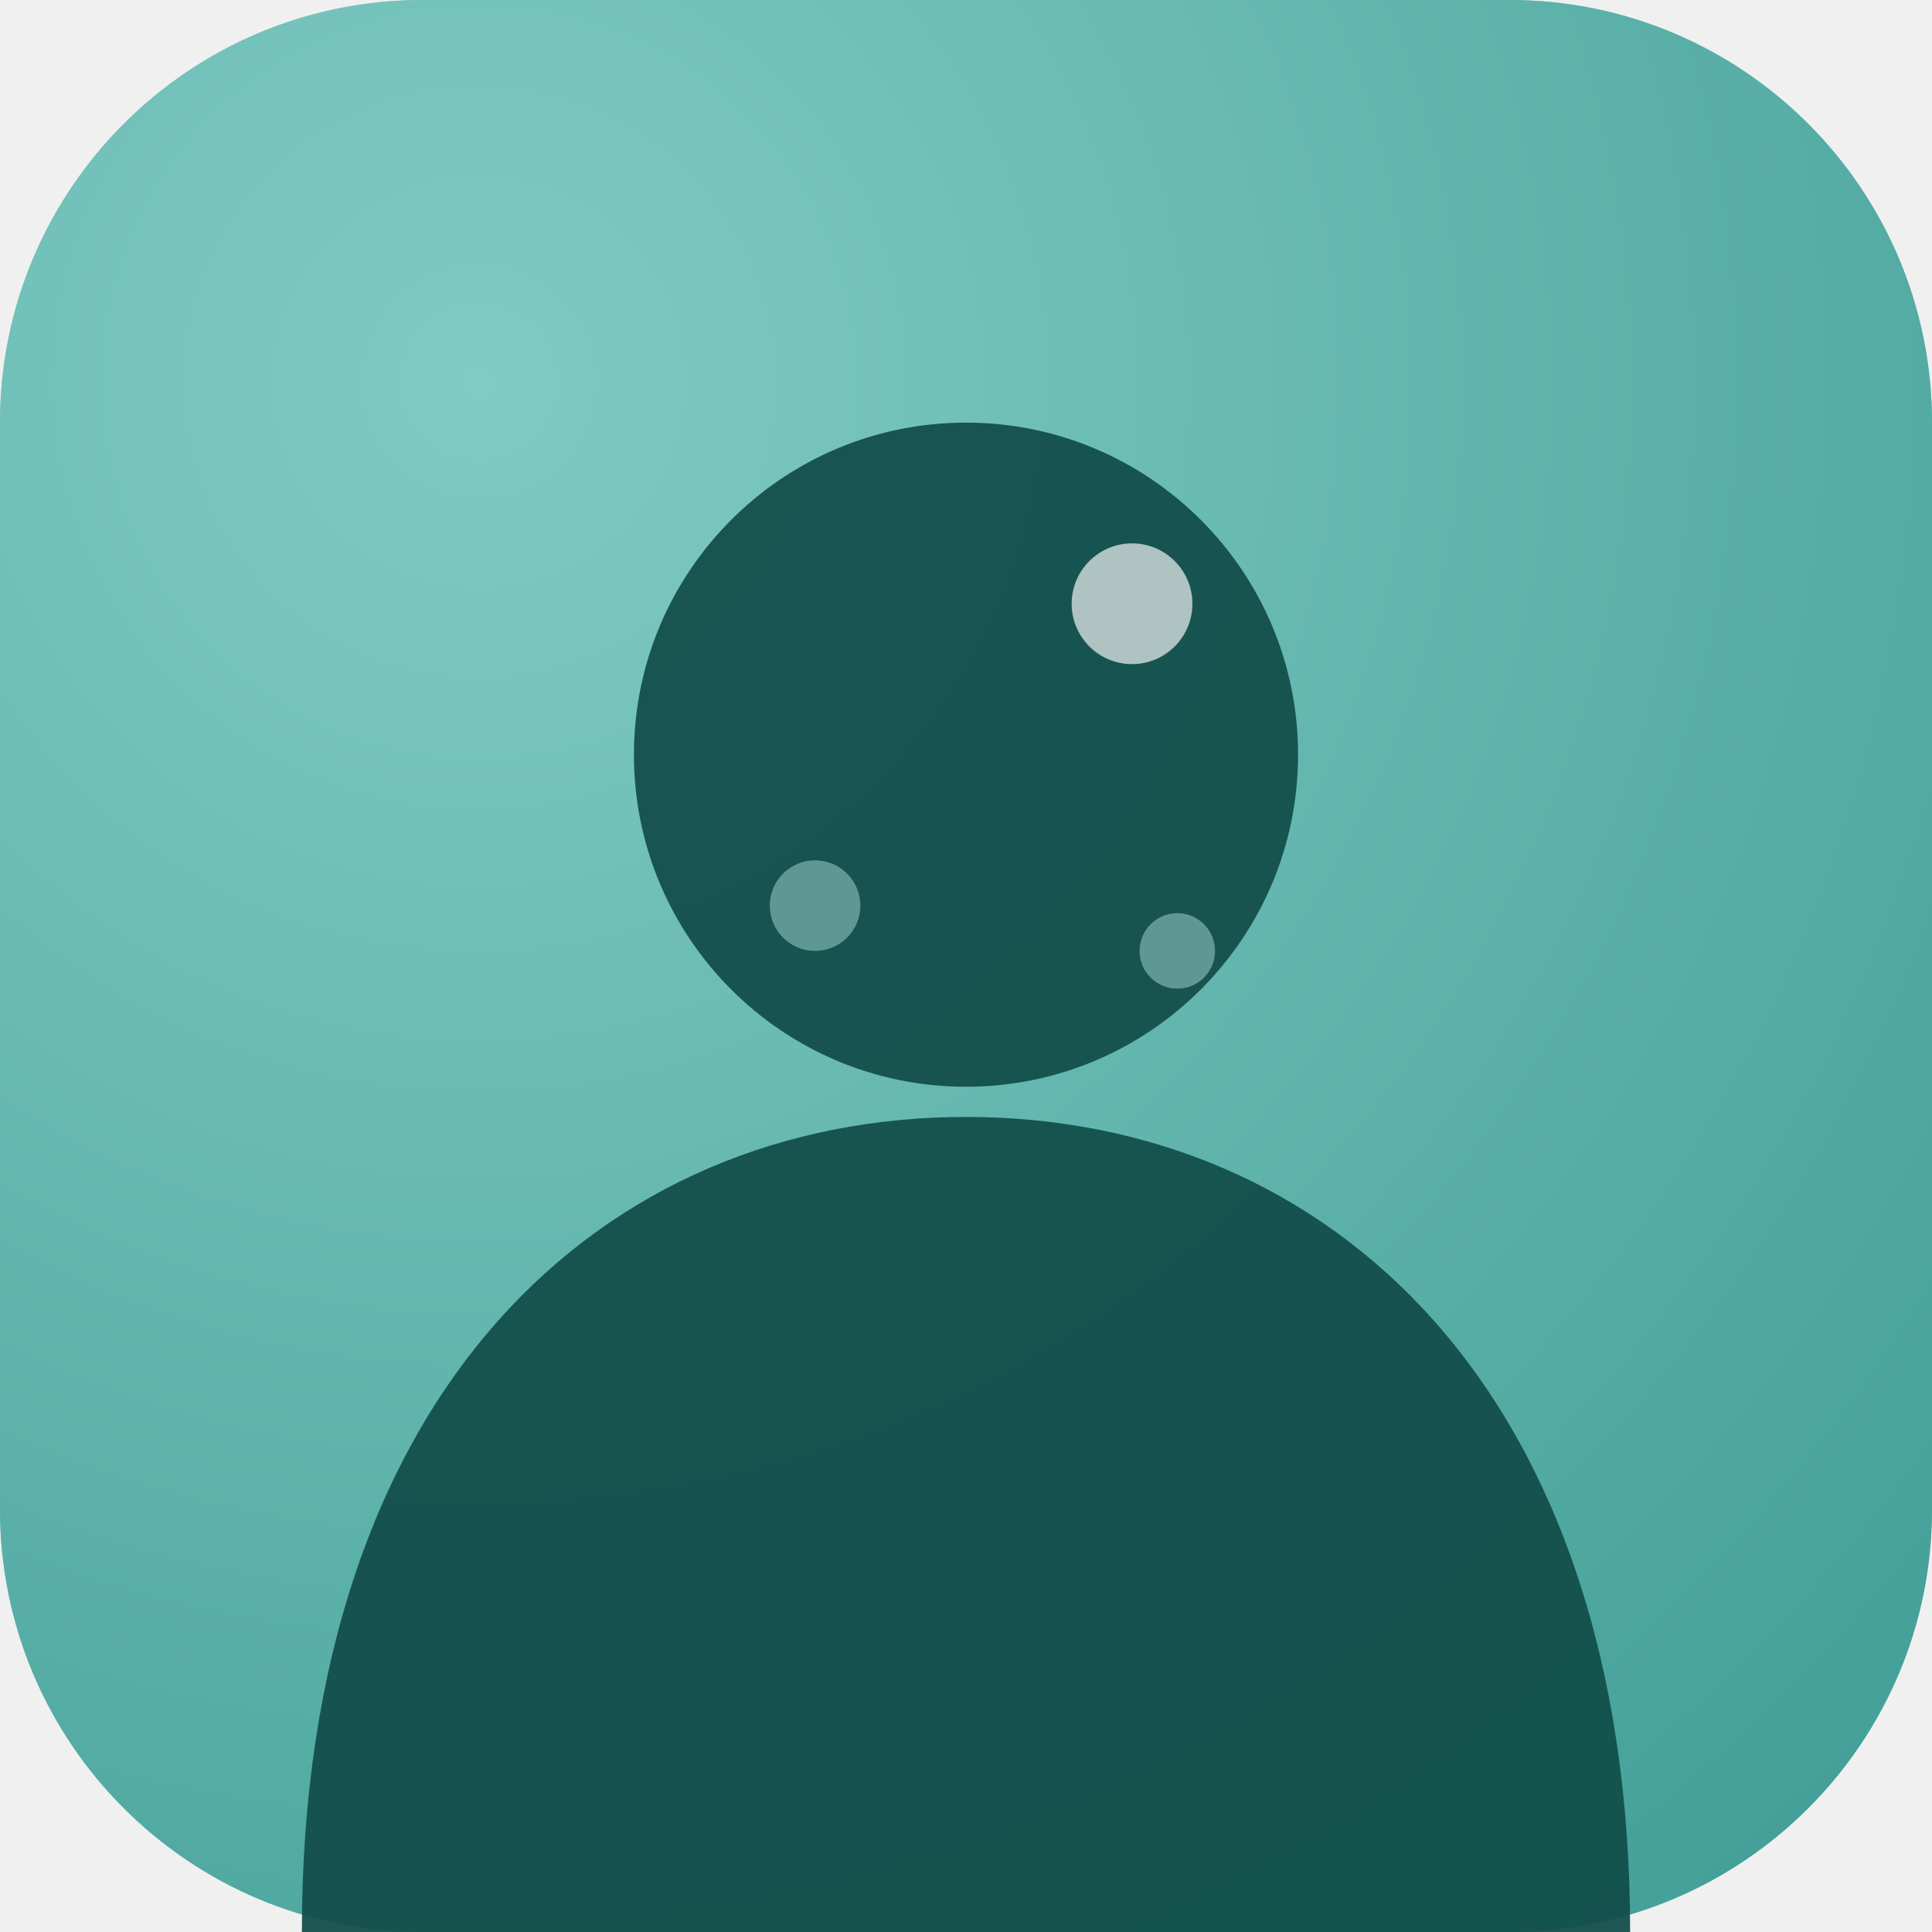
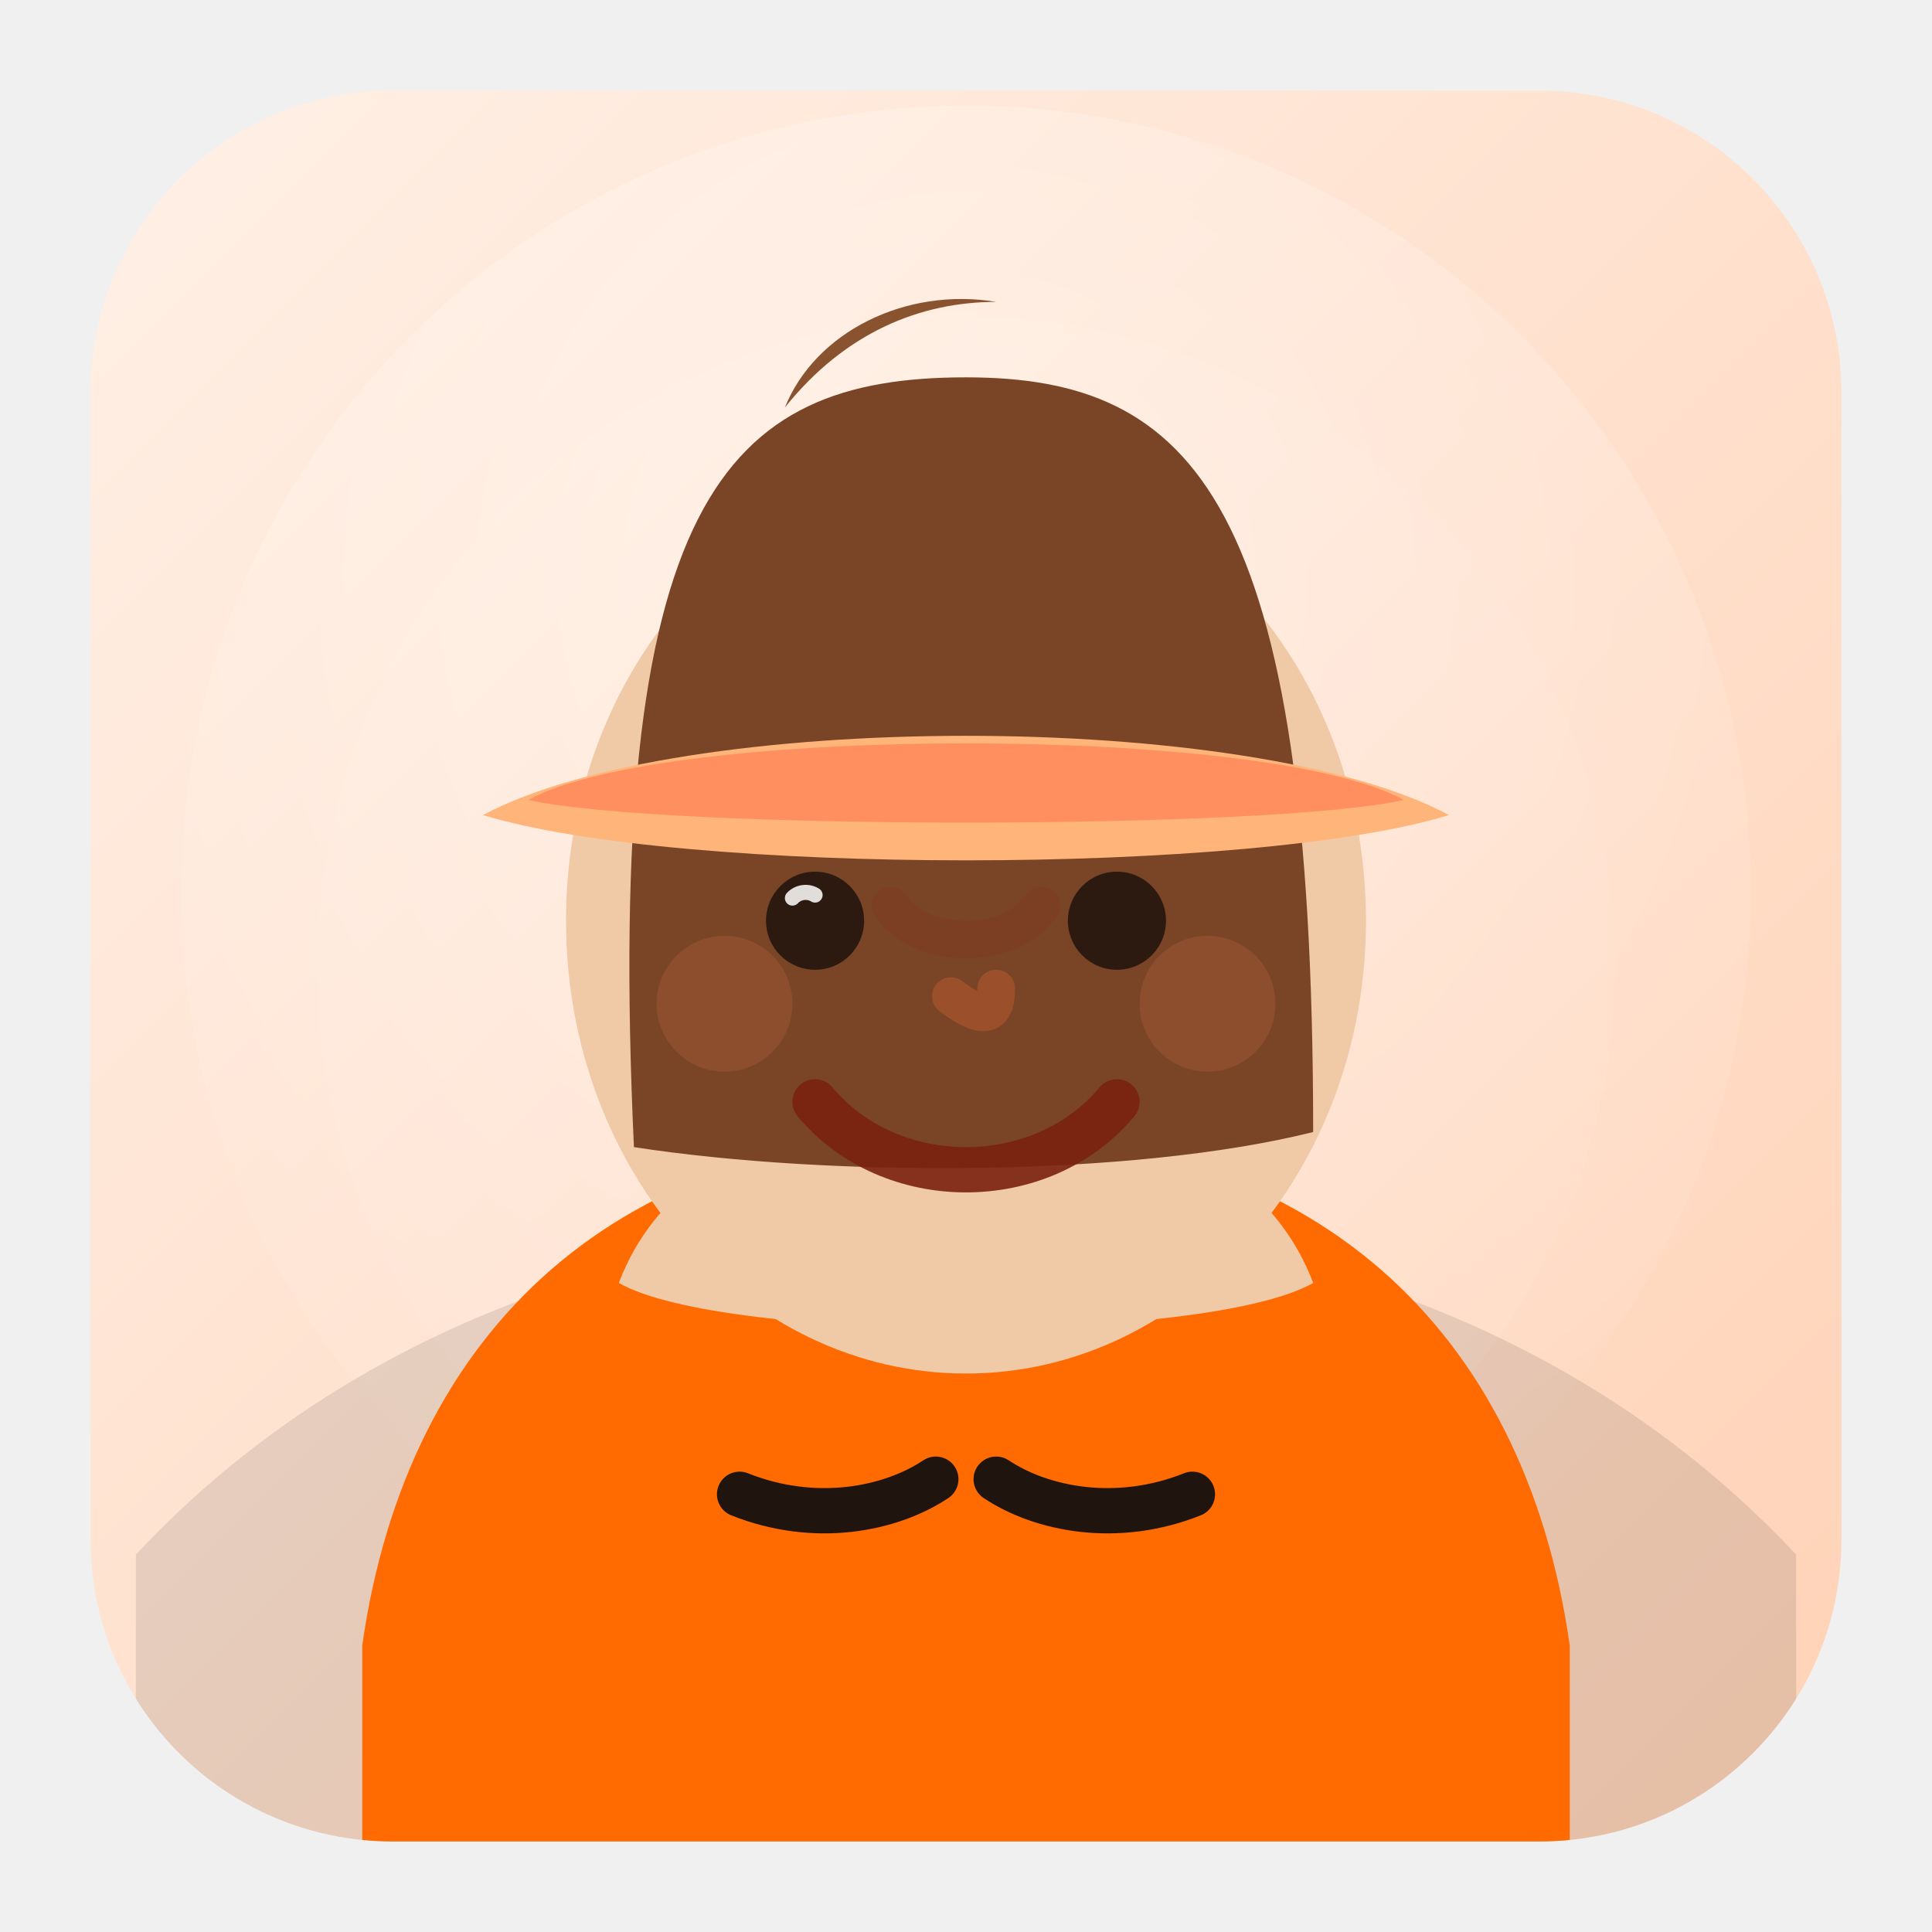
- <svg xmlns="http://www.w3.org/2000/svg" viewBox="0 0 128 128">
+ <svg viewBox="0 0 256 256" role="img" aria-label="İpek — 2ElBul avatar">
  <defs>
-     <radialGradient id="g" cx="0.25" cy="0.2" r="1.1">
-       <stop offset="0" stop-color="#80CBC4" />
-       <stop offset="1" stop-color="#3E9C94" />
+     <linearGradient id="bg-r" x1="0" y1="0" x2="1" y2="1">
+       <stop offset="0" stop-color="#fff0e6" />
+       <stop offset="1" stop-color="#ffd2b6" />
+     </linearGradient>
+     <radialGradient id="glow-r" cx="0.5" cy="0.3" r="0.75">
+       <stop offset="0" stop-color="#ffffff" stop-opacity="0.35" />
+       <stop offset="1" stop-color="#ffffff" stop-opacity="0" />
    </radialGradient>
+     <clipPath id="clip-r">
+       <rect x="12" y="12" width="232" height="232" rx="40" />
+     </clipPath>
  </defs>
-   <rect width="128" height="128" rx="28" fill="#80CBC4" />
-   <rect width="128" height="128" rx="28" fill="url(#g)" />
-   <circle cx="64" cy="50" r="22" fill="#124E4A" opacity="0.94" />
-   <path d="M20 128 C20 92 40 74 64 74 C88 74 108 92 108 128 Z" fill="#124E4A" opacity="0.94" />
-   <circle cx="75" cy="40" r="4" fill="#FFFFFF" opacity="0.65" />
-   <circle cx="54" cy="60" r="3" fill="#A8DCD6" opacity="0.5" />
-   <circle cx="78" cy="63" r="2.5" fill="#A8DCD6" opacity="0.5" />
+   <g clip-path="url(#clip-r)">
+     <rect x="12" y="12" width="232" height="232" rx="40" fill="url(#bg-r)" />
+     <circle cx="128" cy="118" r="104" fill="url(#glow-r)" />
+     <circle cx="128" cy="128" r="86" fill="#ffffff" opacity="0.05" />
+     <path d="M18 206 C46 176 86 162 128 162 C170 162 210 176 238 206 L238 244 L18 244 Z" fill="#000" opacity="0.10" />
+     <path d="M48 218 C54 176 82 150 128 150 C174 150 202 176 208 218 L208 248 L48 248 Z" fill="#ff6b00" />
+     <path d="M82 170 C88 154 106 146 128 146 C150 146 168 154 174 170 C160 178 96 178 82 170 Z" fill="#f0c9a6" />
+     <ellipse cx="128" cy="122" rx="53" ry="60" fill="#f0c9a6" />
+     <path d="M84 152 C80 66 96 50 128 50 C158 50 174 66 174 150 C150 156 110 156 84 152 Z" fill="#7a4526" />
+     <path d="M104 54 C112 44 122 40 132 40 C120 38 108 44 104 54 Z" fill="#8a5330" />
+     <path d="M118 120 C122 126 134 126 138 120" fill="none" stroke="#8a2b18" stroke-width="5" stroke-linecap="round" opacity="0.22" />
+     <g fill="#2c1a10">
+       <circle cx="108" cy="122" r="6.5" />
+       <circle cx="148" cy="122" r="6.5" />
+     </g>
+     <path d="M105 119 a2.4 2.4 0 0 1 3-0.4" fill="none" stroke="#fff" stroke-width="2" stroke-linecap="round" opacity="0.85" />
+     <path d="M98 198 C108 202 118 200 124 196" fill="none" stroke="#20150e" stroke-width="6" stroke-linecap="round" />
+     <path d="M132 196 C138 200 148 202 158 198" fill="none" stroke="#20150e" stroke-width="6" stroke-linecap="round" />
+     <path d="M126 132 C130 135 132 135 132 131" fill="none" stroke="#b0572e" stroke-width="5" stroke-linecap="round" opacity="0.6" />
+     <path d="M108 146 C118 158 138 158 148 146" fill="none" stroke="#7a2010" stroke-width="6" stroke-linecap="round" opacity="0.9" />
+     <path d="M64 108 C90 94 166 94 192 108 C166 116 90 116 64 108 Z" fill="#ffb57a" />
+     <path d="M70 106 C88 96 168 96 186 106 C168 110 88 110 70 106 Z" fill="#ff8f5e" />
+     <circle cx="96" cy="133" r="9" fill="#eb7d4a" opacity="0.16" />
+     <circle cx="160" cy="133" r="9" fill="#eb7d4a" opacity="0.16" />
+   </g>
</svg>
